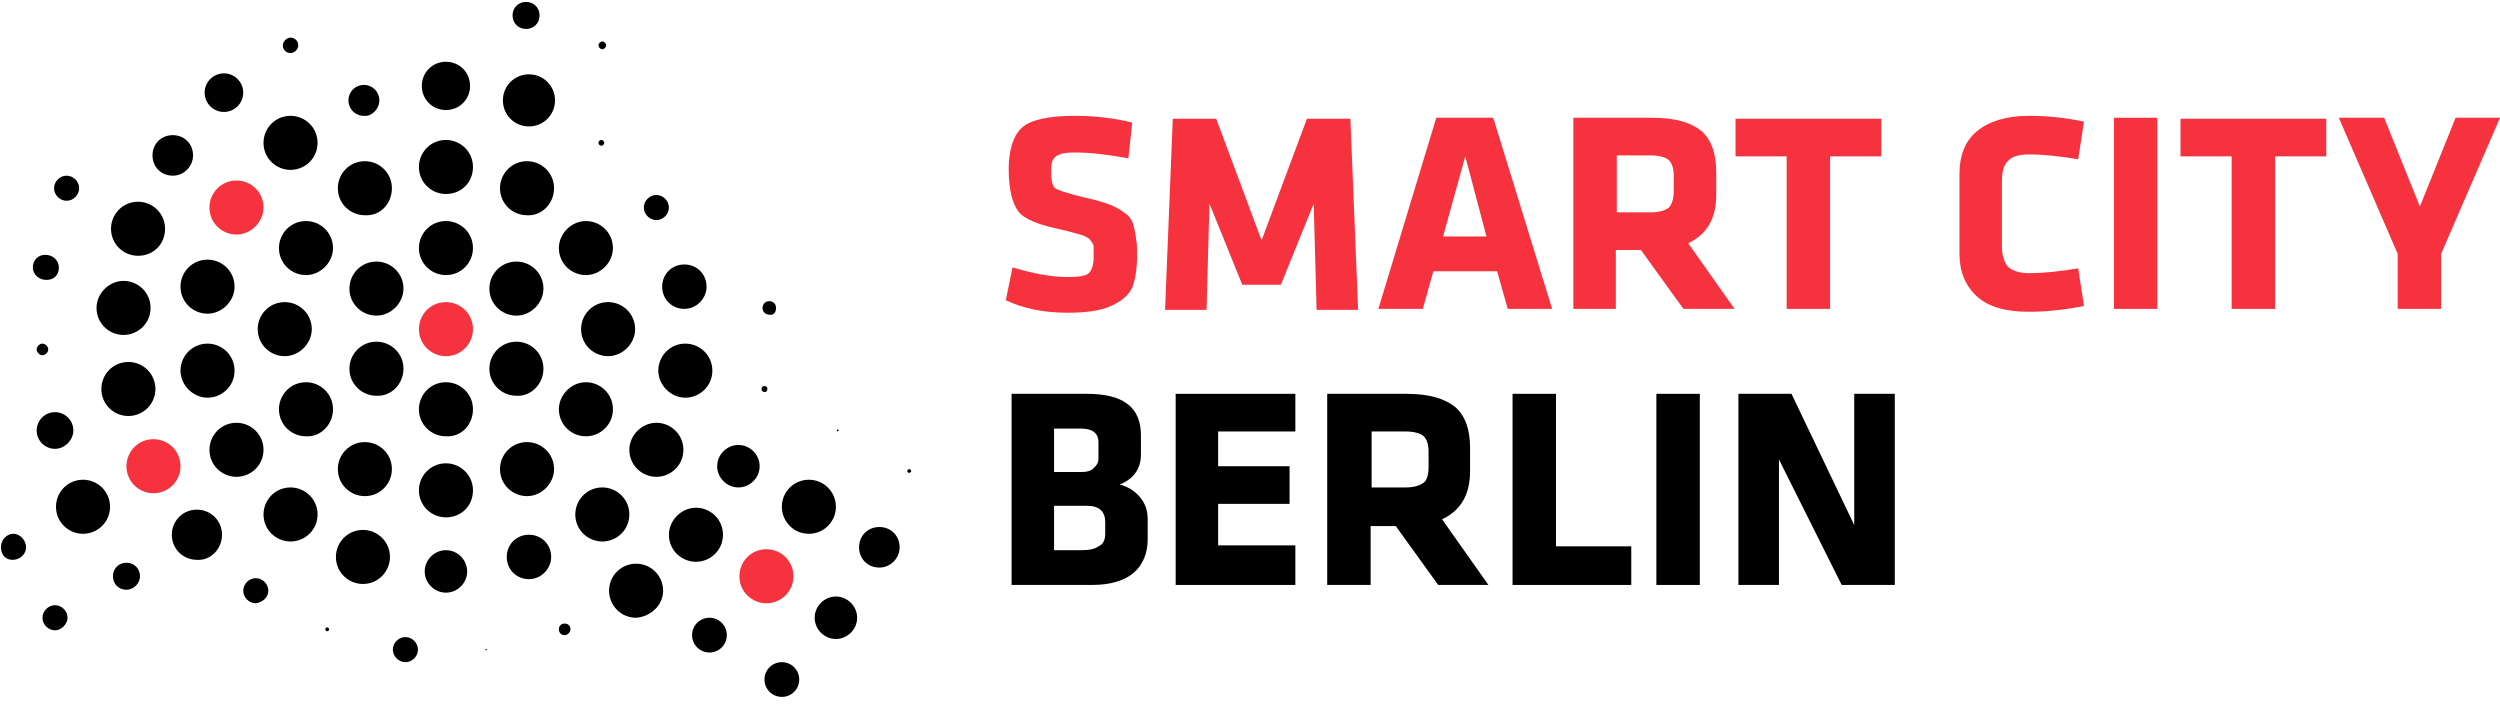
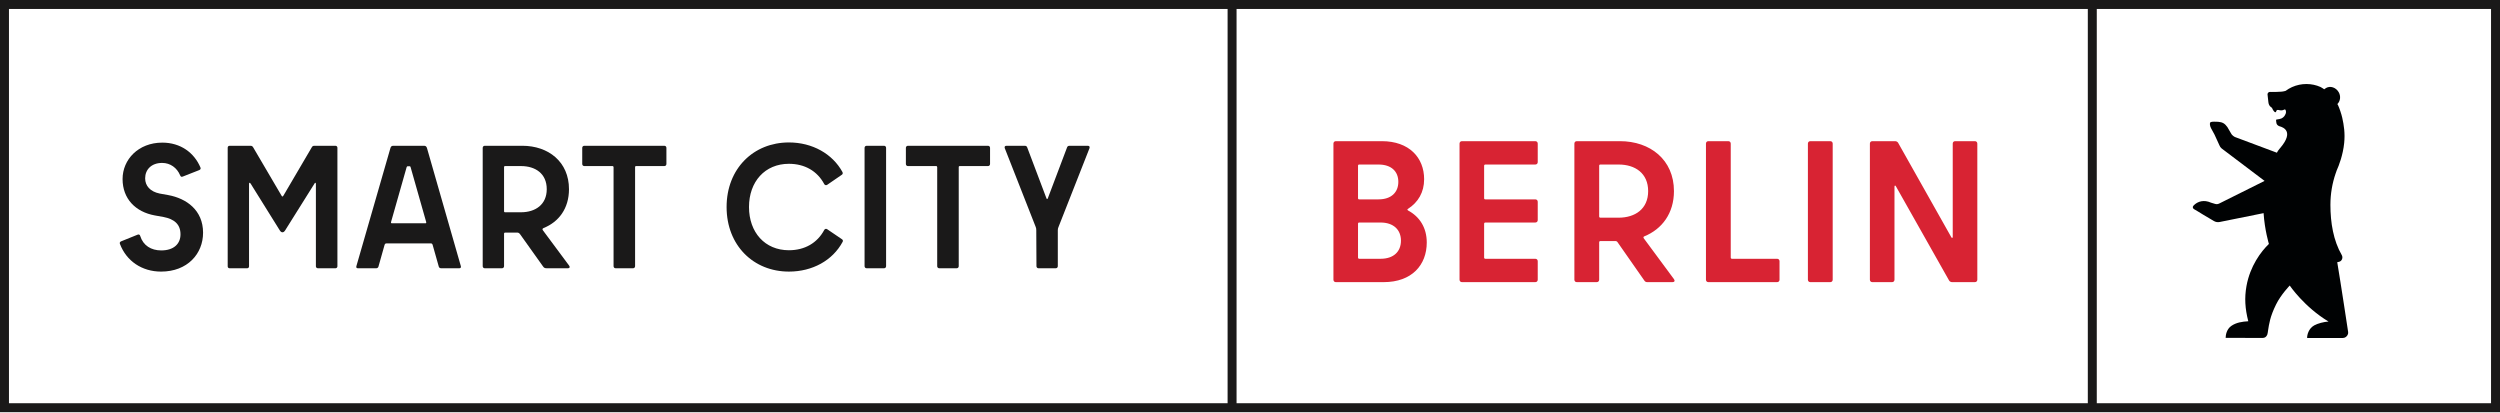
- <svg xmlns="http://www.w3.org/2000/svg" width="259" height="73" viewBox="0 0 259 73">
-   <g fill="none" transform="translate(.1 .037)">
-     <g transform="translate(103.9 11.963)">
-       <path fill="#F7323F" d="M13.8,14.5 C13.8,15.9 13.6,17 13.3,17.8 C12.9,18.6 12.2,19.2 11.1,19.7 C10,20.2 8.5,20.4 6.6,20.4 C4.2,20.4 2.1,20 0.2,19.1 L0.9,15.7 C2.9,16.3 4.8,16.7 6.6,16.7 C7.7,16.7 8.5,16.6 8.8,16.3 C9.1,16 9.3,15.5 9.3,14.6 C9.3,14.1 9.3,13.7 9.3,13.5 C9.3,13.3 9.1,13.1 8.9,12.8 C8.7,12.6 8.3,12.4 7.9,12.3 C7.5,12.2 6.9,12 6,11.8 C3.6,11.3 2.1,10.7 1.5,9.9 C0.9,9.1 0.5,7.7 0.5,5.5 C0.5,3.5 1,2 1.9,1.2 C2.8,0.4 4.7,0 7.3,0 C9.3,0 11.3,0.2 13.3,0.7 L12.9,4.4 C10.7,4 8.9,3.8 7.4,3.8 C6.4,3.8 5.8,3.9 5.4,4.2 C5,4.5 4.9,4.9 4.9,5.7 C4.9,6.6 5,7.2 5.3,7.5 C5.6,7.7 6.5,8 8.1,8.4 C9,8.6 9.8,8.8 10.4,9 C11,9.2 11.5,9.4 12,9.7 C12.4,10 12.8,10.2 13,10.5 C13.2,10.7 13.4,11.1 13.5,11.6 C13.6,12.1 13.7,12.5 13.7,12.9 C13.8,13.1 13.8,13.7 13.8,14.5 Z" />
-       <polygon fill="#F7323F" points="24.7 17.5 21.3 9.1 21 20.1 16.7 20.1 17.5 .3 22 .3 26.7 12.9 31.4 .3 35.9 .3 36.7 20.1 32.4 20.1 32.1 9.1 28.7 17.5 24.7 17.5" />
-       <path fill="#F7323F" d="M50.7.2L56.8 20 52.2 20 51.1 16.1 44.5 16.1 43.4 20 38.8 20 44.8.2 50.7.2zM47.8 4.2L45.5 12.5 50 12.5 47.8 4.2zM70.4 20L66 13.9 63.4 13.9 63.4 20 59 20 59 .2 67.2.2C69.6.2 71.2.7 72.3 1.6 73.3 2.5 73.8 3.9 73.8 5.8L73.8 8.2C73.8 10.7 72.8 12.3 70.9 13.2L75.7 20 70.4 20 70.4 20zM69.4 7.8L69.4 6.2C69.4 5.4 69.2 4.9 68.9 4.6 68.6 4.3 67.9 4.1 67 4.1L63.5 4.1 63.5 10 67 10C67.9 10 68.5 9.8 68.9 9.5 69.2 9.2 69.4 8.6 69.4 7.8z" />
-       <polygon fill="#F7323F" points="90.9 4.2 85.6 4.2 85.6 20 81.1 20 81.1 4.2 75.8 4.2 75.8 .3 90.9 .3 90.9 4.2" />
-       <path fill="#F7323F" d="M103.4,6.7 L103.4,13.5 C103.4,14.4 103.6,15.1 104,15.6 C104.4,16 105.1,16.3 106.2,16.3 C107.8,16.3 109.5,16.1 111.3,15.8 L111.9,19.7 C109.9,20.1 108,20.3 106.2,20.3 C103.8,20.3 102,19.8 100.8,18.7 C99.6,17.6 99,16.1 99,14.3 L99,6 C99,4.1 99.6,2.6 100.8,1.6 C102,0.6 103.8,0 106.2,0 C108.1,0 110,0.2 111.9,0.6 L111.3,4.5 C109.5,4.2 107.8,4 106.2,4 C105.2,4 104.4,4.2 104,4.7 C103.6,5.1 103.4,5.8 103.4,6.7 Z" />
-       <polygon fill="#F7323F" points="119.5 20 115 20 115 .2 119.5 .2" />
-       <polygon fill="#F7323F" points="137 4.2 131.7 4.2 131.7 20 127.2 20 127.2 4.2 121.9 4.2 121.9 .3 137 .3" />
-       <polygon fill="#F7323F" points="155 .2 148.9 14.3 148.9 20 144.4 20 144.4 14.3 138.3 .2 143 .2 146.7 9.4 150.4 .2" />
-       <path fill="#000" d="M14.9,43.9 C14.9,45.3 14.4,46.5 13.5,47.3 C12.6,48.1 11.1,48.6 9.2,48.6 L0.8,48.6 L0.8,28.8 L8.6,28.8 C12.4,28.8 14.2,30.2 14.2,33.1 L14.2,35.1 C14.2,36.5 13.5,37.6 12,38.2 C12.8,38.4 13.5,38.8 14.1,39.5 C14.7,40.2 14.9,41 14.9,41.8 L14.9,43.9 L14.9,43.9 Z M9.8,35.5 L9.8,33.8 C9.8,32.9 9.2,32.4 8,32.4 L5.2,32.4 L5.2,36.9 L8,36.9 C8.6,36.9 9,36.8 9.3,36.5 C9.6,36.2 9.8,36 9.8,35.5 Z M10.5,43.3 L10.5,42.1 C10.5,41 9.9,40.4 8.6,40.4 L5.2,40.4 L5.2,45 L8,45 C8.8,45 9.4,44.9 9.8,44.6 C10.3,44.4 10.5,43.9 10.5,43.3 Z" />
-       <polygon fill="#000" points="30.2 48.6 17.8 48.6 17.8 28.8 30.2 28.8 30.2 32.7 22.2 32.7 22.2 36.3 29.6 36.3 29.6 40.2 22.2 40.2 22.2 44.5 30.2 44.5" />
-       <path fill="#000" d="M45,48.6 L40.6,42.5 L38,42.5 L38,48.6 L33.5,48.6 L33.5,28.8 L41.7,28.8 C44.1,28.8 45.7,29.3 46.8,30.2 C47.8,31.1 48.3,32.5 48.3,34.4 L48.3,36.8 C48.3,39.3 47.3,40.9 45.4,41.8 L50.2,48.6 L45,48.6 Z M44,36.4 L44,34.8 C44,34 43.8,33.5 43.5,33.2 C43.2,32.9 42.5,32.7 41.6,32.7 L38.1,32.7 L38.1,38.5 L41.6,38.5 C42.5,38.5 43.1,38.3 43.5,38 C43.8,37.8 44,37.2 44,36.4 Z" />
-       <polygon fill="#000" points="65 48.6 52.7 48.6 52.7 28.8 57.2 28.8 57.2 44.6 65 44.6" />
-       <polygon fill="#000" points="72.1 48.6 67.6 48.6 67.6 28.8 72.1 28.8" />
-       <polygon fill="#000" points="86.8 48.6 80.3 35.6 80.3 48.6 76.1 48.6 76.1 28.8 81.6 28.8 88.1 42.4 88.1 28.8 92.3 28.8 92.3 48.6" />
+ <svg xmlns="http://www.w3.org/2000/svg" width="279px" height="46px" viewBox="0 0 279 46" version="1.1">
+   <g id="berlin-logo-header" stroke="none" stroke-width="1" fill="none" fill-rule="evenodd">
+     <g id="KombiLogo_B_RBm_Skzl_Sen_WiEnBe_Logo_DE_V_PW_4C-(1)" transform="translate(148.811, 9.3765)">
+       <path d="M8.323,13.93 C9.447,13.21 10.122,12.087 10.122,10.626 C10.122,8.221 8.458,6.378 5.399,6.378 L0.27,6.378 C0.113,6.378 0,6.49 0,6.648 L0,21.84 C0,21.997 0.113,22.11 0.27,22.11 L5.601,22.11 C8.75,22.11 10.415,20.2 10.415,17.683 C10.415,16.042 9.627,14.806 8.323,14.109 C8.233,14.042 8.233,13.974 8.323,13.93 L8.323,13.93 Z M5.039,8.985 C6.456,8.985 7.243,9.749 7.243,10.918 C7.243,12.087 6.456,12.873 5.039,12.873 L2.879,12.873 C2.789,12.873 2.744,12.828 2.744,12.738 L2.744,9.12 C2.744,9.03 2.789,8.985 2.879,8.985 L5.039,8.985 Z M5.263,19.503 L2.879,19.503 C2.789,19.503 2.744,19.436 2.744,19.368 L2.744,15.592 C2.744,15.503 2.789,15.457 2.879,15.457 L5.263,15.457 C6.726,15.457 7.536,16.289 7.536,17.48 C7.536,18.694 6.726,19.503 5.263,19.503 L5.263,19.503 Z M22.8,8.716 L22.8,6.648 C22.8,6.49 22.688,6.378 22.53,6.378 L14.343,6.378 C14.185,6.378 14.073,6.49 14.073,6.648 L14.073,21.84 C14.073,21.997 14.185,22.11 14.343,22.11 L22.53,22.11 C22.688,22.11 22.8,21.997 22.8,21.84 L22.8,19.773 C22.8,19.616 22.688,19.503 22.53,19.503 L16.952,19.503 C16.862,19.503 16.817,19.436 16.817,19.368 L16.817,15.592 C16.817,15.503 16.884,15.457 16.952,15.457 L22.53,15.457 C22.688,15.457 22.8,15.345 22.8,15.188 L22.8,13.143 C22.8,12.986 22.688,12.873 22.53,12.873 L16.952,12.873 C16.862,12.873 16.817,12.828 16.817,12.738 L16.817,9.12 C16.817,9.03 16.884,8.985 16.952,8.985 L22.53,8.985 C22.688,8.985 22.8,8.873 22.8,8.716 L22.8,8.716 Z M35.01,22.11 L37.844,22.11 C38.069,22.11 38.136,21.953 38.002,21.773 L34.628,17.21 C34.583,17.143 34.583,17.053 34.673,17.009 C36.675,16.2 38.002,14.424 38.002,11.952 C38.002,8.446 35.347,6.378 31.973,6.378 L27.16,6.378 C27.002,6.378 26.89,6.49 26.89,6.648 L26.89,21.84 C26.89,21.997 27.002,22.11 27.16,22.11 L29.387,22.11 C29.544,22.11 29.657,21.997 29.657,21.84 L29.657,17.66 C29.657,17.57 29.724,17.525 29.791,17.525 L31.501,17.525 C31.569,17.525 31.636,17.57 31.681,17.615 L34.695,21.93 C34.763,22.043 34.875,22.11 35.01,22.11 L35.01,22.11 Z M29.791,8.985 L31.838,8.985 C33.66,8.985 35.123,9.951 35.123,11.952 C35.123,13.952 33.66,14.918 31.816,14.918 L29.791,14.918 C29.701,14.918 29.657,14.851 29.657,14.783 L29.657,9.12 C29.657,9.03 29.701,8.985 29.791,8.985 L29.791,8.985 Z M44.34,19.368 L44.34,6.648 C44.34,6.49 44.228,6.378 44.071,6.378 L41.843,6.378 C41.686,6.378 41.574,6.49 41.574,6.648 L41.574,21.84 C41.574,21.997 41.686,22.11 41.843,22.11 L49.514,22.11 C49.672,22.11 49.784,21.997 49.784,21.84 L49.784,19.773 C49.784,19.616 49.672,19.503 49.514,19.503 L44.475,19.503 C44.386,19.503 44.34,19.436 44.34,19.368 L44.34,19.368 Z M53.221,22.11 L55.448,22.11 C55.605,22.11 55.718,21.997 55.718,21.84 L55.718,6.648 C55.718,6.49 55.605,6.378 55.448,6.378 L53.221,6.378 C53.063,6.378 52.951,6.49 52.951,6.648 L52.951,21.84 C52.951,21.997 53.063,22.11 53.221,22.11 L53.221,22.11 Z M69.114,6.648 L69.114,17.053 C69.114,17.188 69.024,17.233 68.956,17.098 L63.018,6.558 C62.95,6.445 62.816,6.378 62.681,6.378 L60.139,6.378 C59.981,6.378 59.869,6.49 59.869,6.648 L59.869,21.84 C59.869,21.997 59.981,22.11 60.139,22.11 L62.343,22.11 C62.501,22.11 62.613,21.997 62.613,21.84 L62.613,11.457 C62.613,11.322 62.703,11.278 62.771,11.412 L68.709,21.93 C68.776,22.043 68.911,22.11 69.046,22.11 L71.588,22.11 C71.746,22.11 71.858,21.997 71.858,21.84 L71.858,6.648 C71.858,6.49 71.746,6.378 71.588,6.378 L69.384,6.378 C69.226,6.378 69.114,6.49 69.114,6.648 L69.114,6.648 Z" id="Fill-5" fill="#D82333" />
+       <path d="M113.241,27.672 C113.241,27.672 112.415,22.194 112.025,19.885 C112.135,19.862 112.195,19.849 112.195,19.849 C112.557,19.786 112.693,19.372 112.532,19.093 C111.597,17.484 111.263,15.479 111.263,13.486 C111.263,12.258 111.468,11.077 111.847,9.978 C111.868,9.915 111.891,9.852 111.914,9.79 C111.928,9.751 111.955,9.667 111.96,9.653 C112.212,9.105 112.666,7.915 112.8,6.582 C112.91,5.503 112.773,4.604 112.583,3.76 C112.493,3.352 112.264,2.681 112.117,2.37 C112.093,2.324 112.067,2.28 112.041,2.236 C112.378,1.897 112.444,1.356 112.185,0.907 C111.879,0.38 111.252,0.171 110.784,0.441 C110.735,0.47 110.619,0.551 110.568,0.589 C110.482,0.526 110.433,0.494 110.433,0.494 C110.43,0.493 110.301,0.408 110.187,0.348 C110.187,0.348 110.144,0.327 110.144,0.326 C109.663,0.113 109.142,0 108.582,0 C108.308,0 108.041,0.028 107.782,0.082 C107.224,0.198 106.709,0.434 106.266,0.762 C106.035,0.837 105.786,0.854 105.786,0.854 L105.152,0.884 C104.854,0.896 104.513,0.882 104.513,0.882 C104.365,0.882 104.244,1.003 104.244,1.152 C104.244,1.165 104.342,2.036 104.342,2.039 C104.366,2.257 104.458,2.463 104.64,2.581 L104.662,2.596 C104.72,2.635 104.749,2.666 104.762,2.699 C104.832,2.889 104.973,3.079 105.069,3.136 C105.112,3.163 105.18,3.15 105.192,3.1 C105.313,2.626 105.597,3.138 106.135,2.846 C106.274,2.771 106.348,3.107 106.29,3.254 L106.24,3.381 C106.128,3.663 105.872,3.866 105.57,3.91 C105.331,3.945 105.194,3.969 105.197,4.002 C105.226,4.271 105.194,4.502 105.467,4.663 C105.547,4.706 105.586,4.716 105.586,4.716 C106.004,4.826 107.225,5.294 105.673,7.126 C105.673,7.126 105.526,7.29 105.412,7.454 C105.379,7.501 105.351,7.551 105.326,7.602 L105.294,7.668 L100.628,5.922 C100.487,5.867 100.306,5.714 100.22,5.59 L99.761,4.801 C99.475,4.406 99.226,4.256 98.731,4.215 C98.373,4.186 98.081,4.213 98.081,4.213 C97.942,4.22 97.862,4.253 97.833,4.334 C97.8,4.421 97.797,4.642 97.934,4.918 L98.334,5.654 C98.37,5.706 98.874,6.835 98.874,6.835 C98.925,6.974 99.011,7.097 99.125,7.191 C99.135,7.2 103.916,10.812 103.916,10.812 L98.867,13.331 C98.722,13.409 98.551,13.427 98.393,13.379 C98.207,13.323 97.942,13.243 97.94,13.242 C97.114,12.874 96.492,13.13 96.128,13.435 C96.125,13.438 95.985,13.571 95.985,13.571 C95.848,13.708 95.899,13.894 96.055,13.971 C96.055,13.971 96.852,14.439 97.027,14.559 L98.268,15.294 C98.46,15.406 98.687,15.443 98.905,15.398 L103.806,14.409 C103.925,16.286 104.398,17.846 104.398,17.846 C103.514,18.695 102.296,20.318 101.896,22.544 C101.659,23.867 101.736,25.066 102.097,26.476 C101.413,26.514 100.752,26.615 100.203,26.996 C99.681,27.359 99.574,28.006 99.571,28.328 L103.398,28.337 L103.722,28.335 C104.125,28.33 104.229,27.931 104.229,27.93 C104.269,27.809 104.282,27.651 104.3,27.533 C104.422,26.767 104.519,25.972 105.199,24.599 C105.749,23.489 106.723,22.49 106.724,22.49 C106.726,22.493 108.334,24.875 111.053,26.508 C110.532,26.541 109.858,26.713 109.458,26.935 C108.825,27.287 108.65,28.011 108.665,28.346 L112.63,28.346 C112.903,28.346 113.13,28.17 113.212,27.93 C113.221,27.905 113.227,27.88 113.233,27.854 C113.236,27.835 113.239,27.816 113.241,27.797 C113.245,27.756 113.245,27.714 113.241,27.672" id="Fill-6" fill="#000203" />
    </g>
-     <path fill="#000" d="M48.9 25.663C48.9 24.062 47.6 22.863 46.1 22.863 44.5 22.863 43.3 24.163 43.3 25.663 43.3 27.262 44.6 28.462 46.1 28.462 47.7 28.462 48.9 27.163 48.9 25.663M56.2 29.863C56.2 28.262 54.9 27.062 53.4 27.062 51.8 27.062 50.6 28.363 50.6 29.863 50.6 31.462 51.9 32.663 53.4 32.663 54.9 32.663 56.2 31.363 56.2 29.863M56.2 38.163C56.2 36.562 54.9 35.362 53.4 35.362 51.8 35.362 50.6 36.663 50.6 38.163 50.6 39.763 51.9 40.962 53.4 40.962 54.9 41.062 56.2 39.763 56.2 38.163M48.9 42.362C48.9 40.763 47.6 39.562 46.1 39.562 44.5 39.562 43.3 40.862 43.3 42.362 43.3 43.962 44.6 45.163 46.1 45.163 47.7 45.263 48.9 43.962 48.9 42.362M41.7 38.163C41.7 36.562 40.4 35.362 38.9 35.362 37.3 35.362 36.1 36.663 36.1 38.163 36.1 39.763 37.4 40.962 38.9 40.962 40.4 41.062 41.7 39.763 41.7 38.163M41.7 29.863C41.7 28.262 40.4 27.062 38.9 27.062 37.3 27.062 36.1 28.363 36.1 29.863 36.1 31.462 37.4 32.663 38.9 32.663 40.4 32.663 41.7 31.363 41.7 29.863M48.9 17.262C48.9 15.662 47.6 14.463 46.1 14.463 44.5 14.463 43.3 15.762 43.3 17.262 43.3 18.863 44.6 20.062 46.1 20.062 47.7 20.062 48.9 18.863 48.9 17.262M57.3 19.462C57.3 17.863 56 16.663 54.5 16.663 52.9 16.663 51.7 17.962 51.7 19.462 51.7 21.062 53 22.262 54.5 22.262 56 22.363 57.3 21.062 57.3 19.462M63.4 25.663C63.4 24.062 62.1 22.863 60.6 22.863 59.1 22.863 57.8 24.163 57.8 25.663 57.8 27.262 59.1 28.462 60.6 28.462 62.1 28.462 63.4 27.163 63.4 25.663M65.7 34.062C65.7 32.462 64.4 31.262 62.9 31.262 61.3 31.262 60.1 32.562 60.1 34.062 60.1 35.663 61.4 36.862 62.9 36.862 64.4 36.862 65.7 35.562 65.7 34.062M63.4 42.362C63.4 40.763 62.1 39.562 60.6 39.562 59.1 39.562 57.8 40.862 57.8 42.362 57.8 43.962 59.1 45.163 60.6 45.163 62.1 45.163 63.4 43.962 63.4 42.362M57.3 48.562C57.3 46.962 56 45.763 54.5 45.763 52.9 45.763 51.7 47.062 51.7 48.562 51.7 50.163 53 51.362 54.5 51.362 56 51.362 57.3 50.062 57.3 48.562M48.9 50.763C48.9 49.163 47.6 47.962 46.1 47.962 44.5 47.962 43.3 49.263 43.3 50.763 43.3 52.362 44.6 53.562 46.1 53.562 47.7 53.562 48.9 52.362 48.9 50.763M40.5 48.562C40.5 46.962 39.2 45.763 37.7 45.763 36.1 45.763 34.9 47.062 34.9 48.562 34.9 50.163 36.2 51.362 37.7 51.362 39.3 51.362 40.5 50.062 40.5 48.562M34.4 42.362C34.4 40.763 33.1 39.562 31.6 39.562 30 39.562 28.8 40.862 28.8 42.362 28.8 43.962 30.1 45.163 31.6 45.163 33.1 45.263 34.4 43.962 34.4 42.362M32.2 34.062C32.2 32.462 30.9 31.262 29.4 31.262 27.8 31.262 26.6 32.562 26.6 34.062 26.6 35.663 27.9 36.862 29.4 36.862 30.9 36.862 32.2 35.562 32.2 34.062M34.4 25.663C34.4 24.062 33.1 22.863 31.6 22.863 30 22.863 28.8 24.163 28.8 25.663 28.8 27.262 30.1 28.462 31.6 28.462 33.1 28.462 34.4 27.163 34.4 25.663M40.5 19.462C40.5 17.863 39.2 16.663 37.7 16.663 36.1 16.663 34.9 17.962 34.9 19.462 34.9 21.062 36.2 22.262 37.7 22.262 39.3 22.363 40.5 21.062 40.5 19.462M48.6 8.863C48.6 7.463 47.5 6.362 46.1 6.362 44.7 6.362 43.6 7.463 43.6 8.863 43.6 10.262 44.7 11.363 46.1 11.363 47.5 11.363 48.6 10.262 48.6 8.863M57.4 10.363C57.4 8.863 56.2 7.662 54.7 7.662 53.2 7.662 52 8.863 52 10.363 52 11.863 53.2 13.062 54.7 13.062 56.2 13.062 57.4 11.863 57.4 10.363M62.5 14.762C62.5 14.662 62.4 14.463 62.2 14.463 62.1 14.463 61.9 14.562 61.9 14.762 61.9 14.863 62 15.062 62.2 15.062 62.4 15.062 62.5 14.863 62.5 14.762M69.2 21.462C69.2 20.762 68.6 20.163 67.9 20.163 67.2 20.163 66.6 20.762 66.6 21.462 66.6 22.163 67.2 22.762 67.9 22.762 68.6 22.762 69.2 22.163 69.2 21.462M73.1 29.663C73.1 28.363 72.1 27.363 70.8 27.363 69.5 27.363 68.5 28.363 68.5 29.663 68.5 30.962 69.5 31.962 70.8 31.962 72.1 31.962 73.1 30.863 73.1 29.663M73.7 38.362C73.7 36.763 72.4 35.562 70.9 35.562 69.3 35.562 68.1 36.862 68.1 38.362 68.1 39.862 69.4 41.163 70.9 41.163 72.4 41.163 73.7 39.962 73.7 38.362M70.7 46.562C70.7 44.962 69.4 43.763 67.9 43.763 66.4 43.763 65.1 45.062 65.1 46.562 65.1 48.163 66.4 49.362 67.9 49.362 69.4 49.362 70.7 48.163 70.7 46.562M65.1 53.263C65.1 51.663 63.8 50.462 62.3 50.462 60.7 50.462 59.5 51.763 59.5 53.263 59.5 54.862 60.8 56.062 62.3 56.062 63.8 56.062 65.1 54.862 65.1 53.263M57 57.663C57 56.362 56 55.362 54.7 55.362 53.4 55.362 52.4 56.362 52.4 57.663 52.4 58.962 53.4 59.962 54.7 59.962 56 59.962 57 58.862 57 57.663M48.3 59.163C48.3 57.962 47.3 56.962 46.1 56.962 44.9 56.962 43.9 57.962 43.9 59.163 43.9 60.362 44.9 61.362 46.1 61.362 47.3 61.362 48.3 60.362 48.3 59.163M40.3 57.663C40.3 56.062 39 54.862 37.5 54.862 35.9 54.862 34.7 56.163 34.7 57.663 34.7 59.263 36 60.462 37.5 60.462 39.1 60.462 40.3 59.163 40.3 57.663M32.8 53.263C32.8 51.663 31.5 50.462 30 50.462 28.4 50.462 27.2 51.763 27.2 53.263 27.2 54.862 28.5 56.062 30 56.062 31.5 56.062 32.8 54.862 32.8 53.263M27.2 46.562C27.2 44.962 25.9 43.763 24.4 43.763 22.8 43.763 21.6 45.062 21.6 46.562 21.6 48.163 22.9 49.362 24.4 49.362 25.9 49.362 27.2 48.163 27.2 46.562M24.2 38.362C24.2 36.763 22.9 35.562 21.4 35.562 19.8 35.562 18.6 36.862 18.6 38.362 18.6 39.862 19.9 41.163 21.4 41.163 22.9 41.163 24.2 39.962 24.2 38.362M24.2 29.663C24.2 28.062 22.9 26.863 21.4 26.863 19.8 26.863 18.6 28.163 18.6 29.663 18.6 31.262 19.9 32.462 21.4 32.462 22.9 32.462 24.2 31.163 24.2 29.663M32.8 14.762C32.8 13.162 31.5 11.963 30 11.963 28.4 11.963 27.2 13.262 27.2 14.762 27.2 16.363 28.5 17.562 30 17.562 31.5 17.562 32.8 16.363 32.8 14.762M39.2 10.363C39.2 9.463 38.5 8.762 37.6 8.762 36.7 8.762 36 9.463 36 10.363 36 11.262 36.7 11.963 37.6 11.963 38.4 12.062 39.2 11.262 39.2 10.363M46.1.463C46.1.463 46.1.463 46.1.463 46.1.463 46.1.463 46.1.463 46.1.562 46.1.562 46.1.463 46.1.562 46.1.562 46.1.463M55.8 1.562C55.8.762 55.2.163 54.4.163 53.6.163 53 .762 53 1.562 53 2.362 53.6 2.962 54.4 2.962 55.2 2.962 55.8 2.362 55.8 1.562M62.7 4.662C62.7 4.463 62.5 4.263 62.3 4.263 62.1 4.263 61.9 4.463 61.9 4.662 61.9 4.862 62.1 5.062 62.3 5.062 62.5 5.062 62.7 4.862 62.7 4.662M80.3 31.863C80.3 31.462 80 31.163 79.6 31.163 79.2 31.163 78.9 31.462 78.9 31.863 78.9 32.263 79.2 32.562 79.6 32.562 80 32.663 80.3 32.362 80.3 31.863M79.4 40.263C79.4 40.062 79.3 39.962 79.1 39.962 78.9 39.962 78.8 40.062 78.8 40.263 78.8 40.462 78.9 40.562 79.1 40.562 79.2 40.663 79.4 40.462 79.4 40.263M78.6 48.263C78.6 47.062 77.6 46.062 76.4 46.062 75.2 46.062 74.2 47.062 74.2 48.263 74.2 49.462 75.2 50.462 76.4 50.462 77.6 50.462 78.6 49.462 78.6 48.263M74.8 55.362C74.8 53.763 73.5 52.562 72 52.562 70.5 52.562 69.2 53.862 69.2 55.362 69.2 56.962 70.5 58.163 72 58.163 73.5 58.163 74.8 56.962 74.8 55.362M68.6 61.163C68.6 59.663 67.4 58.362 65.8 58.362 64.3 58.362 63 59.562 63 61.163 63 62.663 64.2 63.962 65.8 63.962 67.3 63.862 68.6 62.663 68.6 61.163M59 65.162C59 64.862 58.8 64.562 58.4 64.562 58.1 64.562 57.8 64.763 57.8 65.162 57.8 65.463 58 65.763 58.4 65.763 58.7 65.763 59 65.463 59 65.162M50.4 67.263C50.4 67.263 50.4 67.162 50.4 67.263 50.2 67.162 50.2 67.162 50.2 67.263 50.2 67.362 50.2 67.362 50.4 67.263 50.4 67.362 50.4 67.362 50.4 67.263M43.2 67.263C43.2 66.562 42.6 65.963 41.9 65.963 41.2 65.963 40.6 66.562 40.6 67.263 40.6 67.963 41.2 68.562 41.9 68.562 42.6 68.562 43.2 67.963 43.2 67.263M34 65.162C34 65.062 33.9 64.963 33.8 64.963 33.7 64.963 33.6 65.062 33.6 65.162 33.6 65.263 33.7 65.362 33.8 65.362 33.9 65.362 34 65.263 34 65.162M27.7 61.163C27.7 60.462 27.1 59.862 26.4 59.862 25.7 59.862 25.1 60.462 25.1 61.163 25.1 61.862 25.7 62.462 26.4 62.462 27.1 62.362 27.7 61.862 27.7 61.163M22.9 55.362C22.9 53.862 21.7 52.763 20.3 52.763 18.8 52.763 17.7 53.962 17.7 55.362 17.7 56.862 18.9 57.962 20.3 57.962 21.7 58.062 22.9 56.862 22.9 55.362M16 40.263C16 38.663 14.7 37.462 13.2 37.462 11.6 37.462 10.4 38.763 10.4 40.263 10.4 41.862 11.7 43.062 13.2 43.062 14.7 43.062 16 41.862 16 40.263M15.5 31.863C15.5 30.262 14.2 29.062 12.7 29.062 11.2 29.062 9.9 30.363 9.9 31.863 9.9 33.462 11.2 34.663 12.7 34.663 14.2 34.663 15.5 33.462 15.5 31.863M17 23.663C17 22.062 15.7 20.863 14.2 20.863 12.6 20.863 11.4 22.163 11.4 23.663 11.4 25.262 12.7 26.462 14.2 26.462 15.8 26.462 17 25.262 17 23.663M19.9 16.062C19.9 14.863 19 13.963 17.8 13.963 16.6 13.963 15.7 14.863 15.7 16.062 15.7 17.262 16.6 18.163 17.8 18.163 19 18.163 19.9 17.163 19.9 16.062M25.1 9.562C25.1 8.463 24.2 7.562 23.1 7.562 22 7.562 21.1 8.463 21.1 9.562 21.1 10.662 22 11.562 23.1 11.562 24.2 11.562 25.1 10.662 25.1 9.562M30.8 4.662C30.8 4.162 30.4 3.862 30 3.862 29.6 3.862 29.2 4.263 29.2 4.662 29.2 5.162 29.6 5.463 30 5.463 30.4 5.463 30.8 5.062 30.8 4.662M86.8 44.562C86.8 44.462 86.7 44.462 86.7 44.462 86.6 44.462 86.6 44.562 86.6 44.562 86.6 44.663 86.7 44.663 86.7 44.663 86.7 44.663 86.8 44.562 86.8 44.562M86.5 52.462C86.5 50.962 85.3 49.663 83.7 49.663 82.2 49.663 80.9 50.862 80.9 52.462 80.9 53.962 82.1 55.263 83.7 55.263 85.3 55.263 86.5 53.962 86.5 52.462M75.2 65.763C75.2 64.763 74.4 63.962 73.4 63.962 72.4 63.962 71.6 64.763 71.6 65.763 71.6 66.763 72.4 67.562 73.4 67.562 74.4 67.562 75.2 66.763 75.2 65.763M66.5 70.662C66.5 70.662 66.5 70.662 66.5 70.662 66.4 70.662 66.4 70.662 66.5 70.662 66.4 70.662 66.4 70.662 66.5 70.662 66.5 70.662 66.5 70.662 66.5 70.662M18.8 65.763C18.8 65.763 18.8 65.763 18.8 65.763 18.8 65.763 18.8 65.763 18.8 65.763 18.8 65.862 18.8 65.862 18.8 65.763 18.8 65.862 18.8 65.862 18.8 65.763M14.4 59.663C14.4 58.862 13.8 58.263 13 58.263 12.2 58.263 11.6 58.862 11.6 59.663 11.6 60.462 12.2 61.062 13 61.062 13.7 61.062 14.4 60.462 14.4 59.663M11.3 52.462C11.3 50.862 10 49.663 8.5 49.663 6.9 49.663 5.7 50.962 5.7 52.462 5.7 54.062 7 55.263 8.5 55.263 10 55.263 11.3 54.062 11.3 52.462M7.5 44.562C7.5 43.462 6.6 42.663 5.6 42.663 4.5 42.663 3.7 43.562 3.7 44.562 3.7 45.663 4.6 46.462 5.6 46.462 6.6 46.462 7.5 45.562 7.5 44.562M4.9 36.163C4.9 35.862 4.6 35.562 4.3 35.562 4 35.562 3.7 35.862 3.7 36.163 3.7 36.462 4 36.763 4.3 36.763 4.6 36.763 4.9 36.462 4.9 36.163M6 27.663C6 26.962 5.4 26.363 4.6 26.363 3.8 26.363 3.3 26.962 3.3 27.663 3.3 28.363 3.9 28.962 4.7 28.962 5.5 28.962 6 28.462 6 27.663M8.1 19.462C8.1 18.762 7.5 18.163 6.8 18.163 6.1 18.163 5.5 18.762 5.5 19.462 5.5 20.163 6.1 20.762 6.8 20.762 7.5 20.762 8.1 20.163 8.1 19.462M10.6 11.863C10.6 11.863 10.6 11.863 10.6 11.863 10.5 11.863 10.5 11.863 10.6 11.863 10.5 11.863 10.5 11.863 10.6 11.863 10.6 11.863 10.6 11.863 10.6 11.863M15.8 5.162C15.8 5.162 15.8 5.162 15.8 5.162 15.7 5.162 15.7 5.162 15.8 5.162 15.7 5.162 15.7 5.162 15.8 5.162 15.8 5.162 15.8 5.162 15.8 5.162M94.3 48.763C94.3 48.663 94.2 48.562 94.1 48.562 94 48.562 93.9 48.663 93.9 48.763 93.9 48.862 94 48.962 94.1 48.962 94.3 48.862 94.3 48.862 94.3 48.763M93.1 56.663C93.1 55.462 92.2 54.562 91 54.562 89.8 54.562 88.9 55.462 88.9 56.663 88.9 57.862 89.8 58.763 91 58.763 92.2 58.763 93.1 57.763 93.1 56.663M88.7 63.962C88.7 62.763 87.7 61.763 86.5 61.763 85.3 61.763 84.3 62.763 84.3 63.962 84.3 65.162 85.3 66.162 86.5 66.162 87.7 66.162 88.7 65.162 88.7 63.962M82.7 70.362C82.7 69.362 81.9 68.562 80.9 68.562 79.9 68.562 79.1 69.362 79.1 70.362 79.1 71.362 79.9 72.162 80.9 72.162 81.9 72.162 82.7 71.362 82.7 70.362M6.9 63.962C6.9 63.263 6.3 62.663 5.6 62.663 4.9 62.663 4.3 63.263 4.3 63.962 4.3 64.662 4.9 65.263 5.6 65.263 6.3 65.263 6.9 64.562 6.9 63.962M2.6 56.663C2.6 55.962 2 55.263 1.3 55.263.6 55.263 0 55.862 0 56.663 0 57.462.5 57.962 1.2 57.962 2 57.962 2.6 57.362 2.6 56.663" />
-     <path fill="#F7323F" d="M48.9 34.062C48.9 32.462 47.6 31.262 46.1 31.262 44.5 31.262 43.3 32.562 43.3 34.062 43.3 35.663 44.6 36.862 46.1 36.862 47.7 36.862 48.9 35.562 48.9 34.062M27.2 21.462C27.2 19.863 25.9 18.663 24.4 18.663 22.8 18.663 21.6 19.962 21.6 21.462 21.6 23.062 22.9 24.262 24.4 24.262 25.9 24.262 27.2 22.962 27.2 21.462M18.6 48.263C18.6 46.663 17.3 45.462 15.8 45.462 14.2 45.462 13 46.763 13 48.263 13 49.862 14.3 51.062 15.8 51.062 17.3 51.062 18.6 49.862 18.6 48.263M82.1 59.663C82.1 58.062 80.8 56.862 79.3 56.862 77.7 56.862 76.5 58.163 76.5 59.663 76.5 61.263 77.8 62.462 79.3 62.462 80.8 62.462 82.1 61.263 82.1 59.663" />
+     <path d="M279,0 L279,46 L0,46 L0,0 L279,0 Z M278,1 L234,1 L234,45 L278,45 L278,1 Z M233,1 L138,1 L138,45 L233,45 L233,1 Z M137,1 L1,1 L1,45 L137,45 L137,1 Z" id="Shape" fill="#1A1919" fill-rule="nonzero" />
+     <g id="Group-3" transform="translate(13.3635, 15.89703)" fill="#1A1919">
+       <path d="M0.023,11.327 C-0.036,11.19 0.023,11.093 0.159,11.034 L1.995,10.292 C2.132,10.233 2.249,10.292 2.288,10.448 C2.62,11.503 3.499,12.05 4.632,12.05 C6.038,12.05 6.78,11.308 6.78,10.253 C6.78,9.14 6.096,8.554 4.886,8.319 L3.909,8.144 C1.761,7.753 0.316,6.289 0.316,4.082 C0.316,1.914 2.073,0.02 4.749,0.02 C6.78,0.02 8.303,1.133 9.006,2.793 C9.065,2.93 9.006,3.027 8.87,3.086 L7.034,3.808 C6.897,3.867 6.8,3.828 6.741,3.672 C6.389,2.832 5.647,2.285 4.729,2.285 C3.538,2.285 2.835,3.027 2.835,4.004 C2.835,4.843 3.401,5.488 4.456,5.703 L5.432,5.878 C7.425,6.249 9.299,7.538 9.299,10.077 C9.299,12.421 7.561,14.413 4.612,14.413 C2.483,14.413 0.745,13.241 0.023,11.327" id="Fill-13" />
+       <path d="M24.292,0.586 L24.292,13.827 C24.292,13.944 24.194,14.042 24.077,14.042 L22.124,14.042 C21.987,14.042 21.89,13.944 21.89,13.827 L21.89,4.628 C21.89,4.492 21.812,4.433 21.733,4.59 L18.452,9.823 C18.277,10.097 18.042,10.097 17.866,9.823 L14.605,4.59 C14.507,4.433 14.429,4.492 14.429,4.628 L14.429,13.827 C14.429,13.944 14.351,14.042 14.214,14.042 L12.261,14.042 C12.125,14.042 12.047,13.944 12.047,13.827 L12.047,0.586 C12.047,0.469 12.125,0.371 12.261,0.371 L14.605,0.371 C14.722,0.371 14.82,0.43 14.878,0.527 L18.042,5.917 C18.12,6.074 18.199,6.074 18.277,5.917 L21.44,0.527 C21.499,0.41 21.616,0.371 21.714,0.371 L24.077,0.371 C24.194,0.371 24.292,0.469 24.292,0.586" id="Fill-14" />
+       <path d="M30.373,9.023 L34.123,9.023 C34.181,9.023 34.22,8.984 34.201,8.886 L32.463,2.773 C32.443,2.695 32.423,2.656 32.345,2.656 L32.131,2.656 C32.072,2.656 32.033,2.695 32.013,2.773 L30.275,8.886 C30.256,8.984 30.295,9.023 30.373,9.023 Z M34.298,0.664 L38.068,13.807 C38.107,13.964 38.029,14.042 37.892,14.042 L35.88,14.042 C35.744,14.042 35.646,13.983 35.607,13.866 L34.923,11.444 C34.884,11.308 34.826,11.269 34.728,11.269 L29.748,11.269 C29.67,11.269 29.592,11.308 29.552,11.444 L28.869,13.866 C28.83,13.983 28.732,14.042 28.615,14.042 L26.584,14.042 C26.428,14.042 26.369,13.964 26.408,13.807 L30.197,0.664 C30.256,0.43 30.353,0.371 30.549,0.371 L33.947,0.371 C34.123,0.371 34.24,0.43 34.298,0.664 L34.298,0.664 Z" id="Fill-15" />
+       <path d="M43.006,7.792 L44.783,7.792 C46.365,7.792 47.654,6.953 47.654,5.214 C47.654,3.476 46.385,2.637 44.783,2.637 L43.006,2.637 C42.928,2.637 42.889,2.676 42.889,2.754 L42.889,7.675 C42.889,7.753 42.928,7.792 43.006,7.792 Z M40.506,13.807 L40.506,0.605 C40.506,0.469 40.604,0.371 40.74,0.371 L44.92,0.371 C47.849,0.371 50.135,2.168 50.135,5.214 C50.135,7.363 49.002,8.867 47.303,9.55 C47.166,9.609 47.146,9.706 47.224,9.804 L50.154,13.749 C50.271,13.905 50.213,14.042 50.017,14.042 L47.674,14.042 C47.439,14.042 47.342,14.003 47.205,13.788 L44.686,10.253 C44.568,10.097 44.49,10.058 44.314,10.058 L43.006,10.058 C42.947,10.058 42.889,10.097 42.889,10.175 L42.889,13.807 C42.889,13.944 42.791,14.042 42.654,14.042 L40.74,14.042 C40.604,14.042 40.506,13.944 40.506,13.807 L40.506,13.807 Z" id="Fill-16" />
+       <path d="M61.008,0.605 L61.008,2.402 C61.008,2.539 60.91,2.637 60.774,2.637 L57.629,2.637 C57.551,2.637 57.512,2.676 57.512,2.754 L57.512,13.807 C57.512,13.944 57.415,14.042 57.278,14.042 L55.344,14.042 C55.208,14.042 55.11,13.944 55.11,13.807 L55.11,2.754 C55.11,2.695 55.071,2.637 54.993,2.637 L51.848,2.637 C51.712,2.637 51.614,2.539 51.614,2.402 L51.614,0.605 C51.614,0.469 51.712,0.371 51.848,0.371 L60.774,0.371 C60.91,0.371 61.008,0.469 61.008,0.605" id="Fill-17" />
+       <path d="M67.725,7.206 C67.725,2.91 70.733,-1.95399252e-14 74.678,-1.95399252e-14 C77.295,-1.95399252e-14 79.541,1.269 80.654,3.301 C80.713,3.437 80.693,3.535 80.576,3.613 L78.955,4.726 C78.838,4.804 78.701,4.785 78.623,4.648 C77.842,3.183 76.436,2.383 74.678,2.383 C72.002,2.383 70.225,4.375 70.225,7.206 C70.225,10.038 72.002,12.03 74.678,12.03 C76.436,12.03 77.842,11.229 78.623,9.765 C78.701,9.628 78.838,9.609 78.955,9.687 L80.596,10.8 C80.713,10.878 80.732,10.976 80.674,11.093 C79.561,13.163 77.315,14.413 74.678,14.413 C70.733,14.413 67.725,11.503 67.725,7.206" id="Fill-18" />
+       <path d="M83.122,13.807 L83.122,0.605 C83.122,0.469 83.22,0.371 83.356,0.371 L85.29,0.371 C85.427,0.371 85.524,0.469 85.524,0.605 L85.524,13.807 C85.524,13.944 85.427,14.042 85.29,14.042 L83.356,14.042 C83.22,14.042 83.122,13.944 83.122,13.807" id="Fill-19" />
+       <path d="M97.126,0.605 L97.126,2.402 C97.126,2.539 97.029,2.637 96.892,2.637 L93.748,2.637 C93.67,2.637 93.631,2.676 93.631,2.754 L93.631,13.807 C93.631,13.944 93.533,14.042 93.396,14.042 L91.463,14.042 C91.326,14.042 91.228,13.944 91.228,13.807 L91.228,2.754 C91.228,2.695 91.189,2.637 91.111,2.637 L87.967,2.637 C87.83,2.637 87.733,2.539 87.733,2.402 L87.733,0.605 C87.733,0.469 87.83,0.371 87.967,0.371 L96.892,0.371 C97.029,0.371 97.126,0.469 97.126,0.605" id="Fill-20" />
+       <path d="M108.223,0.645 L104.766,9.433 C104.707,9.55 104.688,9.667 104.688,9.804 L104.688,13.807 C104.688,13.944 104.59,14.042 104.453,14.042 L102.539,14.042 C102.403,14.042 102.305,13.944 102.305,13.807 L102.285,9.784 C102.285,9.628 102.266,9.53 102.207,9.394 L98.77,0.645 C98.711,0.469 98.79,0.371 98.965,0.371 L100.997,0.371 C101.133,0.371 101.231,0.43 101.27,0.547 L103.418,6.23 C103.457,6.347 103.535,6.347 103.575,6.23 L105.723,0.547 C105.762,0.43 105.86,0.371 105.996,0.371 L108.027,0.371 C108.203,0.371 108.281,0.469 108.223,0.645" id="Fill-21" />
+     </g>
  </g>
</svg>
